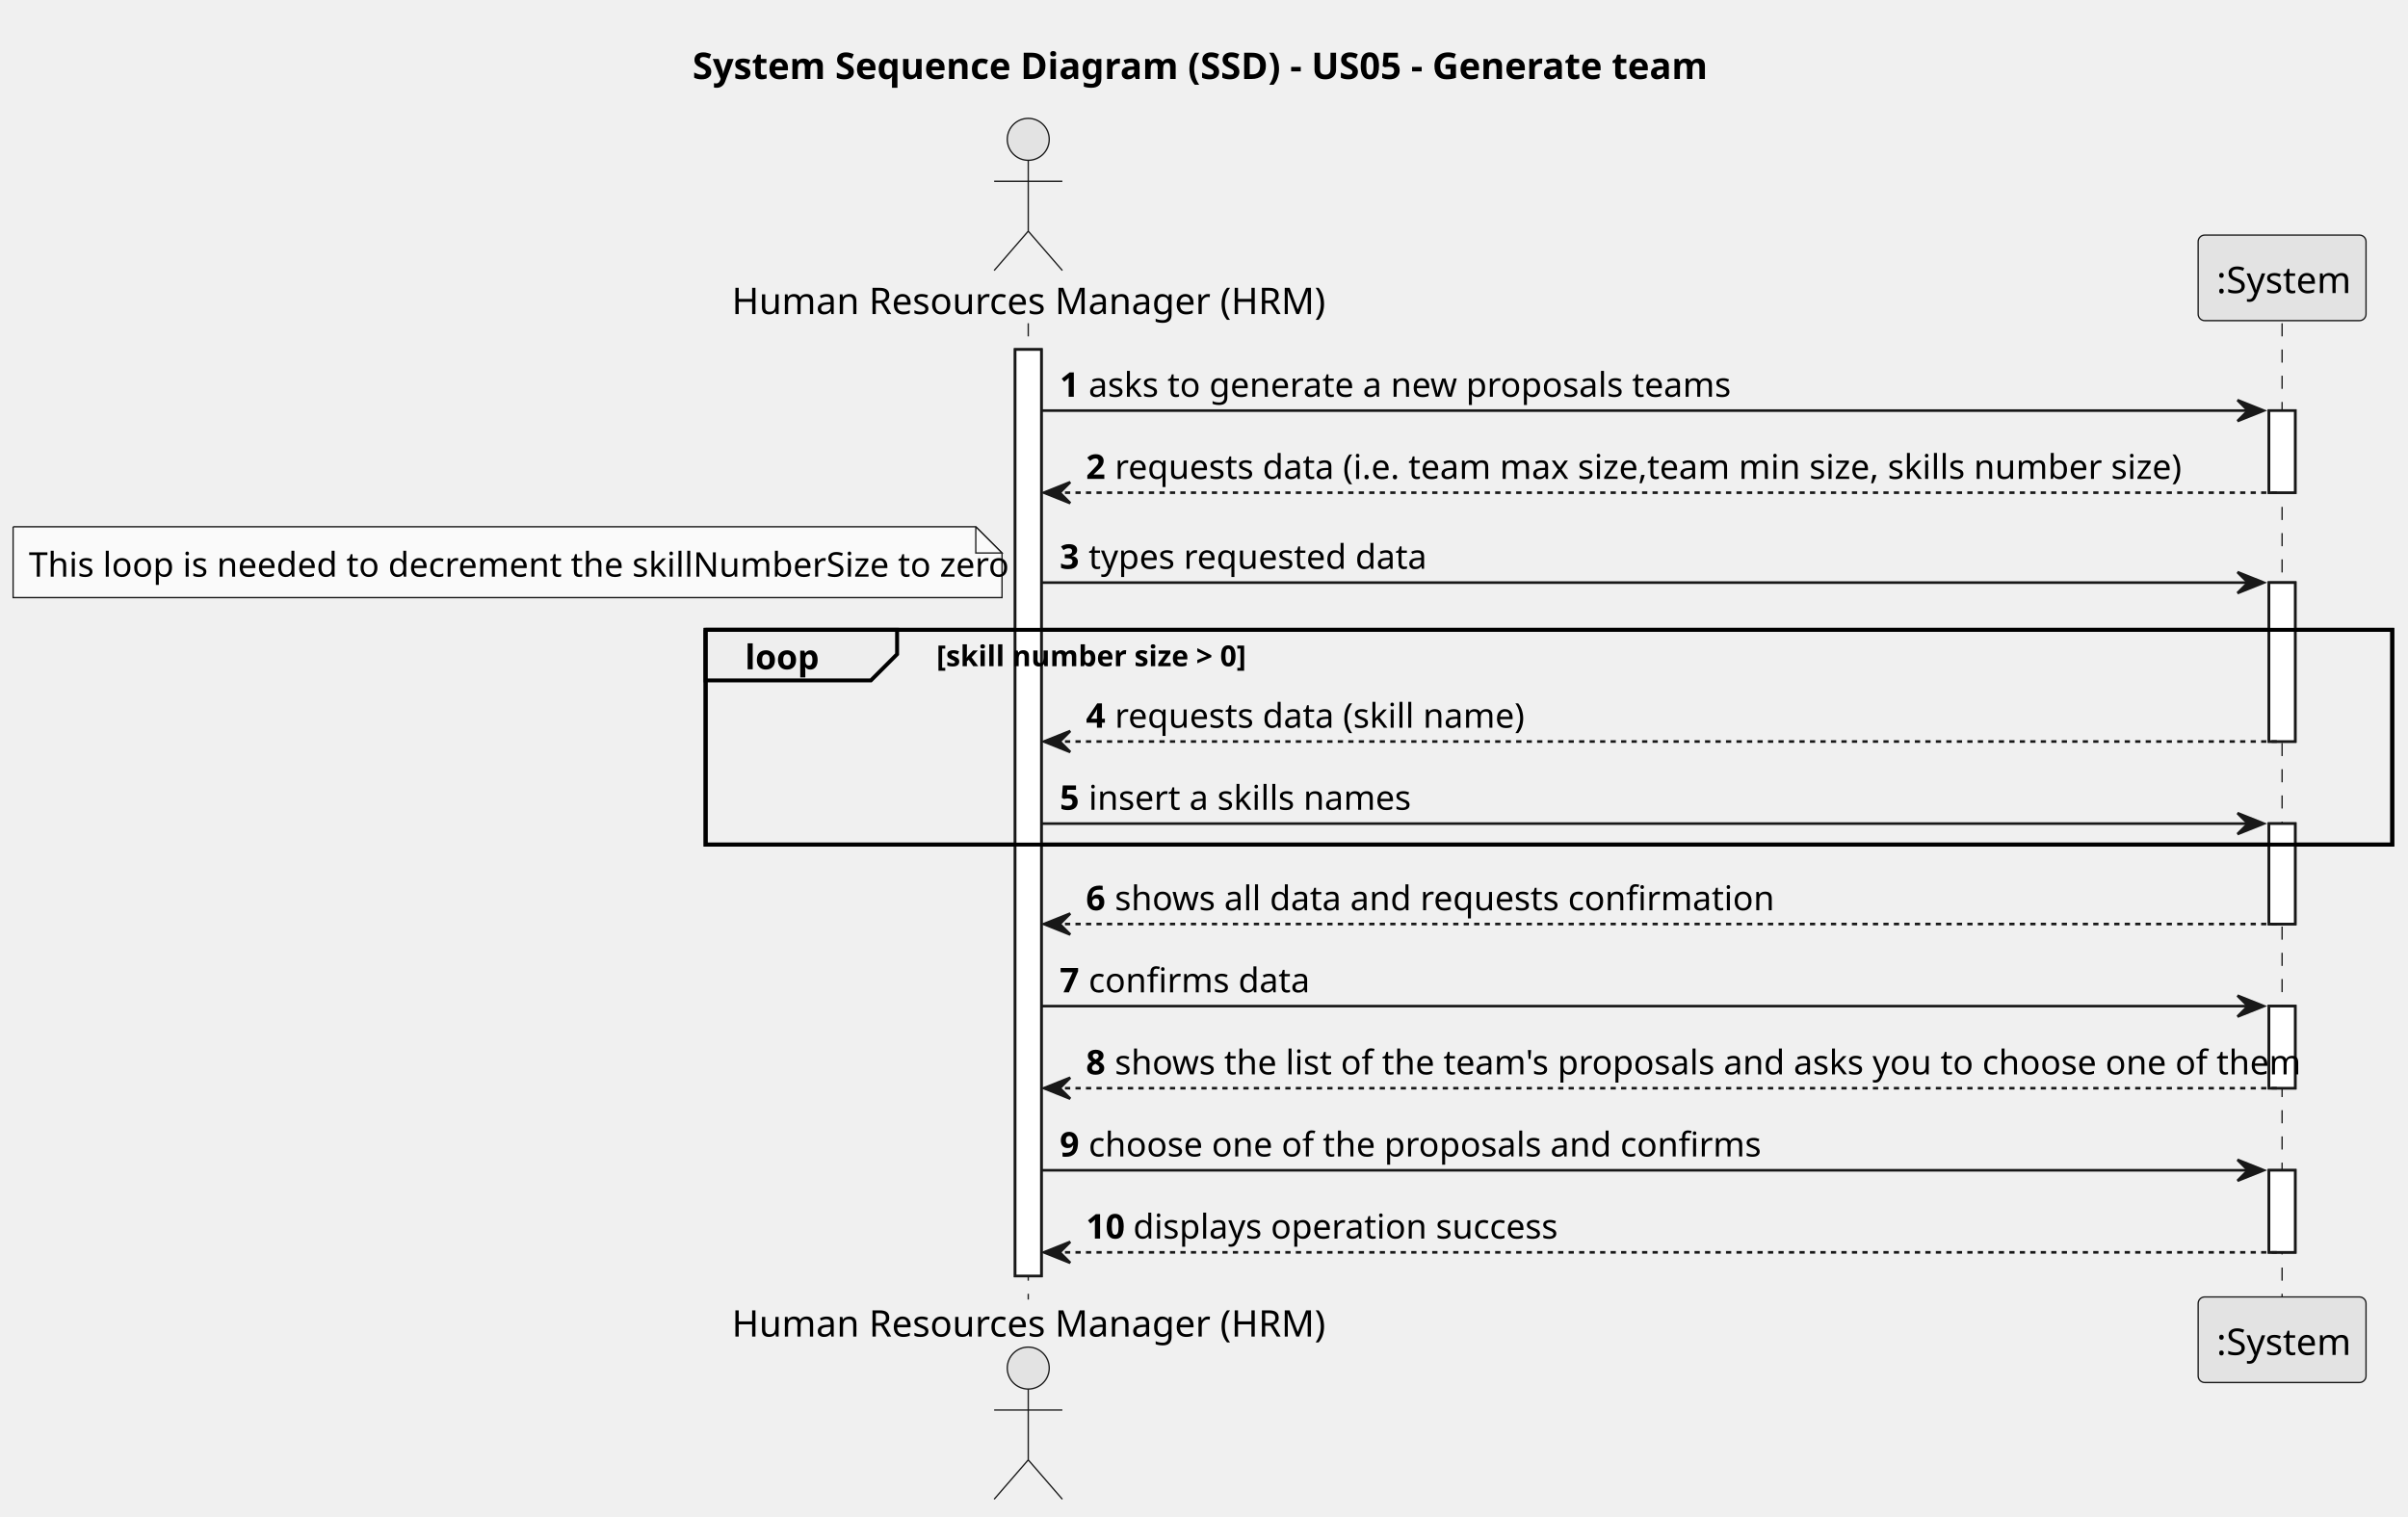
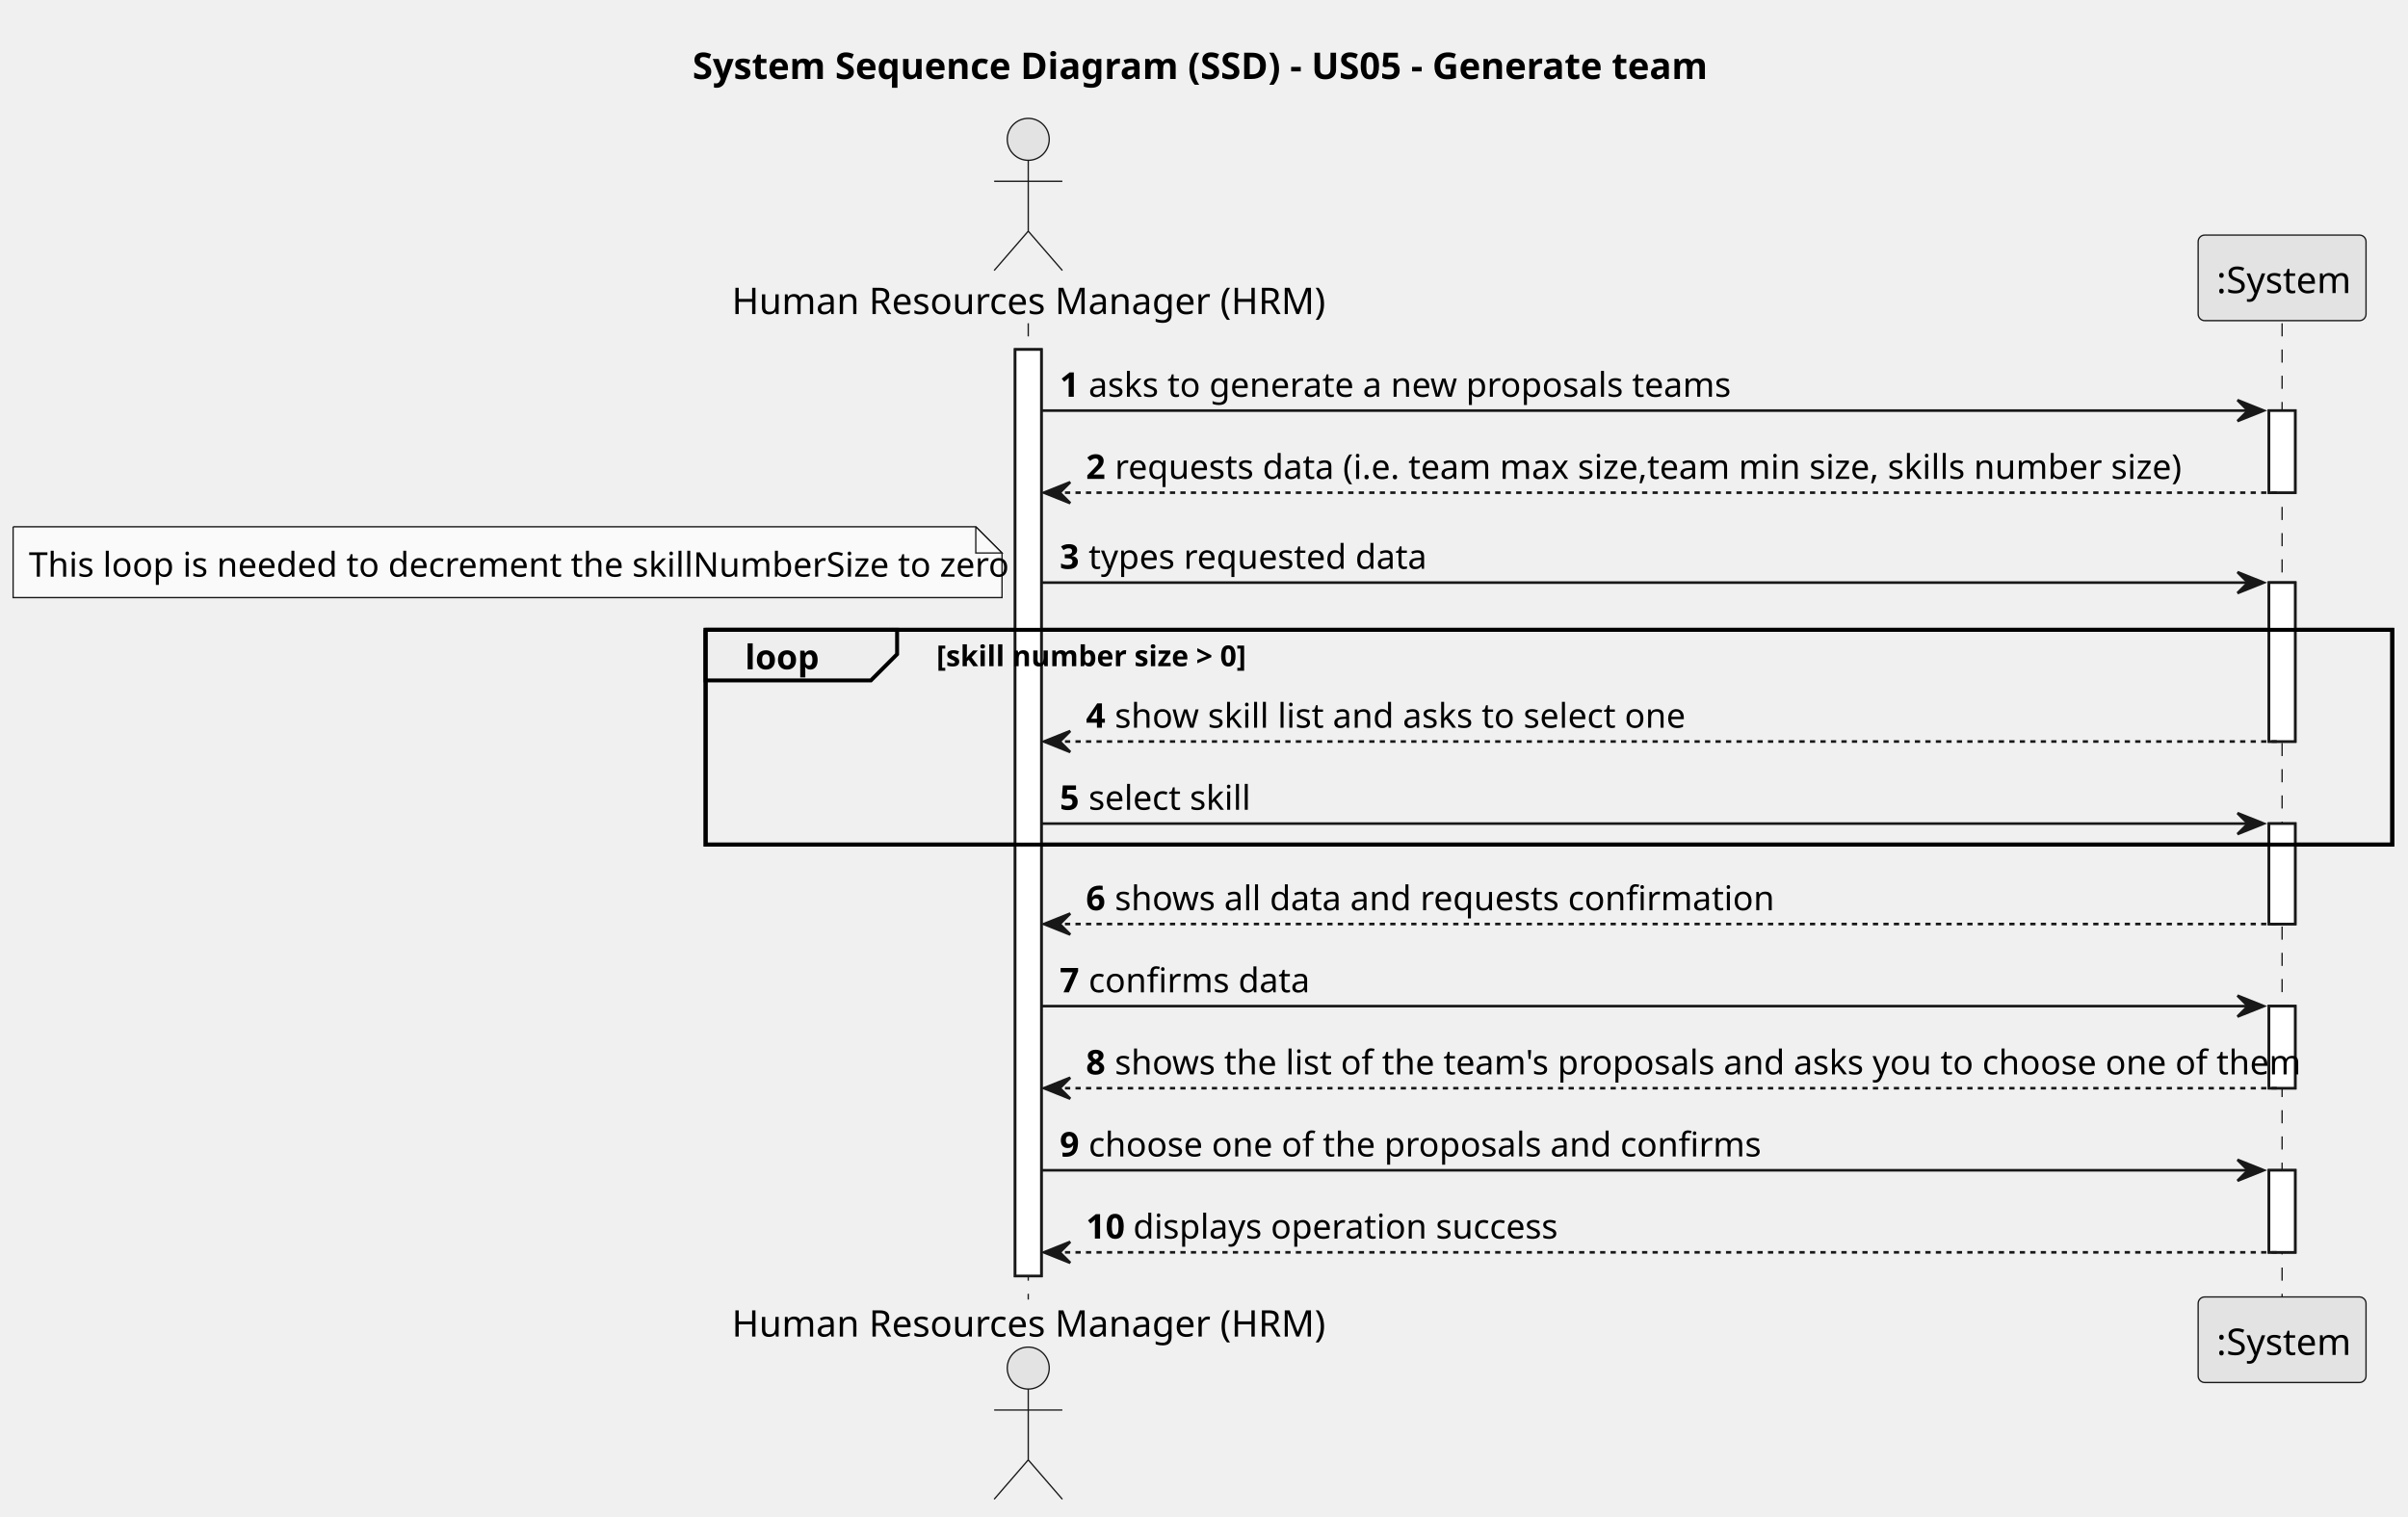
<svg xmlns="http://www.w3.org/2000/svg" contentStyleType="text/css" height="578px" preserveAspectRatio="none" style="width:918px;height:578px;background:#FFFFFF;" version="1.1" viewBox="0 0 918 578" width="918px" zoomAndPan="magnify">
  <defs />
  <g>
    <text fill="#000000" font-family="sans-serif" font-size="14" font-weight="bold" lengthAdjust="spacing" textLength="393" x="264" y="30.107">System Sequence Diagram (SSD) - US05 - Generate team</text>
    <rect fill="#FFFFFF" height="353.201" style="stroke:#181818;stroke-width:1.0;" width="10" x="387" y="133.242" />
    <rect fill="#FFFFFF" height="31.291" style="stroke:#181818;stroke-width:1.0;" width="10" x="865" y="156.533" />
    <rect fill="#FFFFFF" height="60.582" style="stroke:#181818;stroke-width:1.0;" width="10" x="865" y="222.115" />
    <rect fill="#FFFFFF" height="38.291" style="stroke:#181818;stroke-width:1.0;" width="10" x="865" y="313.988" />
    <rect fill="#FFFFFF" height="31.291" style="stroke:#181818;stroke-width:1.0;" width="10" x="865" y="383.57" />
    <rect fill="#FFFFFF" height="31.291" style="stroke:#181818;stroke-width:1.0;" width="10" x="865" y="446.152" />
    <rect fill="none" height="81.873" style="stroke:#000000;stroke-width:1.5;" width="643" x="269" y="240.115" />
    <line style="stroke:#181818;stroke-width:0.5;stroke-dasharray:5.0,5.0;" x1="392" x2="392" y1="123.242" y2="495.443" />
    <line style="stroke:#181818;stroke-width:0.5;stroke-dasharray:5.0,5.0;" x1="870" x2="870" y1="123.242" y2="495.443" />
    <text fill="#000000" font-family="sans-serif" font-size="14" lengthAdjust="spacing" textLength="220" x="279" y="119.728">Human Resources Manager (HRM)</text>
    <ellipse cx="392" cy="53.121" fill="#E3E3E3" rx="8" ry="8" style="stroke:#181818;stroke-width:0.5;" />
    <path d="M392,61.121 L392,88.121 M379,69.121 L405,69.121 M392,88.121 L379,103.121 M392,88.121 L405,103.121 " fill="none" style="stroke:#181818;stroke-width:0.5;" />
    <text fill="#000000" font-family="sans-serif" font-size="14" lengthAdjust="spacing" textLength="220" x="279" y="509.551">Human Resources Manager (HRM)</text>
    <ellipse cx="392" cy="521.564" fill="#E3E3E3" rx="8" ry="8" style="stroke:#181818;stroke-width:0.5;" />
    <path d="M392,529.564 L392,556.564 M379,537.564 L405,537.564 M392,556.564 L379,571.564 M392,556.564 L405,571.564 " fill="none" style="stroke:#181818;stroke-width:0.5;" />
    <rect fill="#E3E3E3" height="32.621" rx="2.5" ry="2.5" style="stroke:#181818;stroke-width:0.5;" width="64" x="838" y="89.621" />
    <text fill="#000000" font-family="sans-serif" font-size="14" lengthAdjust="spacing" textLength="50" x="845" y="111.728">:System</text>
    <rect fill="#E3E3E3" height="32.621" rx="2.5" ry="2.5" style="stroke:#181818;stroke-width:0.5;" width="64" x="838" y="494.443" />
    <text fill="#000000" font-family="sans-serif" font-size="14" lengthAdjust="spacing" textLength="50" x="845" y="516.551">:System</text>
    <rect fill="#FFFFFF" height="353.201" style="stroke:#181818;stroke-width:1.0;" width="10" x="387" y="133.242" />
    <rect fill="#FFFFFF" height="31.291" style="stroke:#181818;stroke-width:1.0;" width="10" x="865" y="156.533" />
    <rect fill="#FFFFFF" height="60.582" style="stroke:#181818;stroke-width:1.0;" width="10" x="865" y="222.115" />
    <rect fill="#FFFFFF" height="38.291" style="stroke:#181818;stroke-width:1.0;" width="10" x="865" y="313.988" />
    <rect fill="#FFFFFF" height="31.291" style="stroke:#181818;stroke-width:1.0;" width="10" x="865" y="383.57" />
    <rect fill="#FFFFFF" height="31.291" style="stroke:#181818;stroke-width:1.0;" width="10" x="865" y="446.152" />
    <polygon fill="#181818" points="853,152.533,863,156.533,853,160.533,857,156.533" style="stroke:#181818;stroke-width:1.0;" />
    <line style="stroke:#181818;stroke-width:1.0;" x1="397" x2="859" y1="156.533" y2="156.533" />
    <text fill="#000000" font-family="sans-serif" font-size="13" font-weight="bold" lengthAdjust="spacing" textLength="7" x="404" y="151.27">1</text>
    <text fill="#000000" font-family="sans-serif" font-size="13" lengthAdjust="spacing" textLength="235" x="415" y="151.27">asks to generate a new proposals teams</text>
    <polygon fill="#181818" points="408,183.824,398,187.824,408,191.824,404,187.824" style="stroke:#181818;stroke-width:1.0;" />
    <line style="stroke:#181818;stroke-width:1.0;stroke-dasharray:2.0,2.0;" x1="402" x2="869" y1="187.824" y2="187.824" />
    <text fill="#000000" font-family="sans-serif" font-size="13" font-weight="bold" lengthAdjust="spacing" textLength="7" x="414" y="182.561">2</text>
    <text fill="#000000" font-family="sans-serif" font-size="13" lengthAdjust="spacing" textLength="398" x="425" y="182.561">requests data (i.e. team max size,team min size, skills number size)</text>
    <polygon fill="#181818" points="853,218.115,863,222.115,853,226.115,857,222.115" style="stroke:#181818;stroke-width:1.0;" />
    <line style="stroke:#181818;stroke-width:1.0;" x1="397" x2="859" y1="222.115" y2="222.115" />
    <text fill="#000000" font-family="sans-serif" font-size="13" font-weight="bold" lengthAdjust="spacing" textLength="7" x="404" y="216.852">3</text>
    <text fill="#000000" font-family="sans-serif" font-size="13" lengthAdjust="spacing" textLength="122" x="415" y="216.852">types requested data</text>
    <path d="M5,200.824 L5,227.824 L382,227.824 L382,210.824 L372,200.824 L5,200.824 " fill="#FAFAFA" style="stroke:#181818;stroke-width:0.5;" />
    <path d="M372,200.824 L372,210.824 L382,210.824 L372,200.824 " fill="#FAFAFA" style="stroke:#181818;stroke-width:0.5;" />
    <text fill="#000000" font-family="sans-serif" font-size="13" lengthAdjust="spacing" textLength="356" x="11" y="219.852">This loop is needed to decrement the skillNumberSize to zero</text>
    <path d="M269,240.115 L342,240.115 L342,249.406 L332,259.406 L269,259.406 L269,240.115 " fill="#EEEEEE" style="stroke:#000000;stroke-width:1.5;" />
    <rect fill="none" height="81.873" style="stroke:#000000;stroke-width:1.5;" width="643" x="269" y="240.115" />
    <text fill="#000000" font-family="sans-serif" font-size="13" font-weight="bold" lengthAdjust="spacing" textLength="28" x="284" y="255.144">loop</text>
    <text fill="#000000" font-family="sans-serif" font-size="11" font-weight="bold" lengthAdjust="spacing" textLength="122" x="357" y="253.985">[skill number size &gt; 0]</text>
    <polygon fill="#181818" points="408,278.697,398,282.697,408,286.697,404,282.697" style="stroke:#181818;stroke-width:1.0;" />
    <line style="stroke:#181818;stroke-width:1.0;stroke-dasharray:2.0,2.0;" x1="402" x2="869" y1="282.697" y2="282.697" />
    <text fill="#000000" font-family="sans-serif" font-size="13" font-weight="bold" lengthAdjust="spacing" textLength="7" x="414" y="277.435">4</text>
-     <text fill="#000000" font-family="sans-serif" font-size="13" lengthAdjust="spacing" textLength="150" x="425" y="277.435">requests data (skill name)</text>
+     <text fill="#000000" font-family="sans-serif" font-size="13" lengthAdjust="spacing" textLength="214" x="425" y="277.435">show skill list and asks to select one</text>
    <polygon fill="#181818" points="853,309.988,863,313.988,853,317.988,857,313.988" style="stroke:#181818;stroke-width:1.0;" />
    <line style="stroke:#181818;stroke-width:1.0;" x1="397" x2="859" y1="313.988" y2="313.988" />
    <text fill="#000000" font-family="sans-serif" font-size="13" font-weight="bold" lengthAdjust="spacing" textLength="7" x="404" y="308.726">5</text>
-     <text fill="#000000" font-family="sans-serif" font-size="13" lengthAdjust="spacing" textLength="120" x="415" y="308.726">insert a skills names</text>
+     <text fill="#000000" font-family="sans-serif" font-size="13" lengthAdjust="spacing" textLength="62" x="415" y="308.726">select skill</text>
    <polygon fill="#181818" points="408,348.279,398,352.279,408,356.279,404,352.279" style="stroke:#181818;stroke-width:1.0;" />
    <line style="stroke:#181818;stroke-width:1.0;stroke-dasharray:2.0,2.0;" x1="402" x2="869" y1="352.279" y2="352.279" />
    <text fill="#000000" font-family="sans-serif" font-size="13" font-weight="bold" lengthAdjust="spacing" textLength="7" x="414" y="347.017">6</text>
    <text fill="#000000" font-family="sans-serif" font-size="13" lengthAdjust="spacing" textLength="236" x="425" y="347.017">shows all data and requests confirmation</text>
    <polygon fill="#181818" points="853,379.57,863,383.57,853,387.57,857,383.57" style="stroke:#181818;stroke-width:1.0;" />
    <line style="stroke:#181818;stroke-width:1.0;" x1="397" x2="859" y1="383.57" y2="383.57" />
    <text fill="#000000" font-family="sans-serif" font-size="13" font-weight="bold" lengthAdjust="spacing" textLength="7" x="404" y="378.308">7</text>
    <text fill="#000000" font-family="sans-serif" font-size="13" lengthAdjust="spacing" textLength="78" x="415" y="378.308">confirms data</text>
    <polygon fill="#181818" points="408,410.861,398,414.861,408,418.861,404,414.861" style="stroke:#181818;stroke-width:1.0;" />
    <line style="stroke:#181818;stroke-width:1.0;stroke-dasharray:2.0,2.0;" x1="402" x2="869" y1="414.861" y2="414.861" />
    <text fill="#000000" font-family="sans-serif" font-size="13" font-weight="bold" lengthAdjust="spacing" textLength="7" x="414" y="409.599">8</text>
    <text fill="#000000" font-family="sans-serif" font-size="13" lengthAdjust="spacing" textLength="433" x="425" y="409.599">shows the list of the team's proposals and asks you to choose one of them</text>
    <polygon fill="#181818" points="853,442.152,863,446.152,853,450.152,857,446.152" style="stroke:#181818;stroke-width:1.0;" />
    <line style="stroke:#181818;stroke-width:1.0;" x1="397" x2="859" y1="446.152" y2="446.152" />
    <text fill="#000000" font-family="sans-serif" font-size="13" font-weight="bold" lengthAdjust="spacing" textLength="7" x="404" y="440.89">9</text>
    <text fill="#000000" font-family="sans-serif" font-size="13" lengthAdjust="spacing" textLength="241" x="415" y="440.89">choose one of the proposals and confirms</text>
    <polygon fill="#181818" points="408,473.443,398,477.443,408,481.443,404,477.443" style="stroke:#181818;stroke-width:1.0;" />
    <line style="stroke:#181818;stroke-width:1.0;stroke-dasharray:2.0,2.0;" x1="402" x2="869" y1="477.443" y2="477.443" />
    <text fill="#000000" font-family="sans-serif" font-size="13" font-weight="bold" lengthAdjust="spacing" textLength="14" x="414" y="472.181">10</text>
    <text fill="#000000" font-family="sans-serif" font-size="13" lengthAdjust="spacing" textLength="158" x="432" y="472.181">displays operation success</text>
  </g>
</svg>
